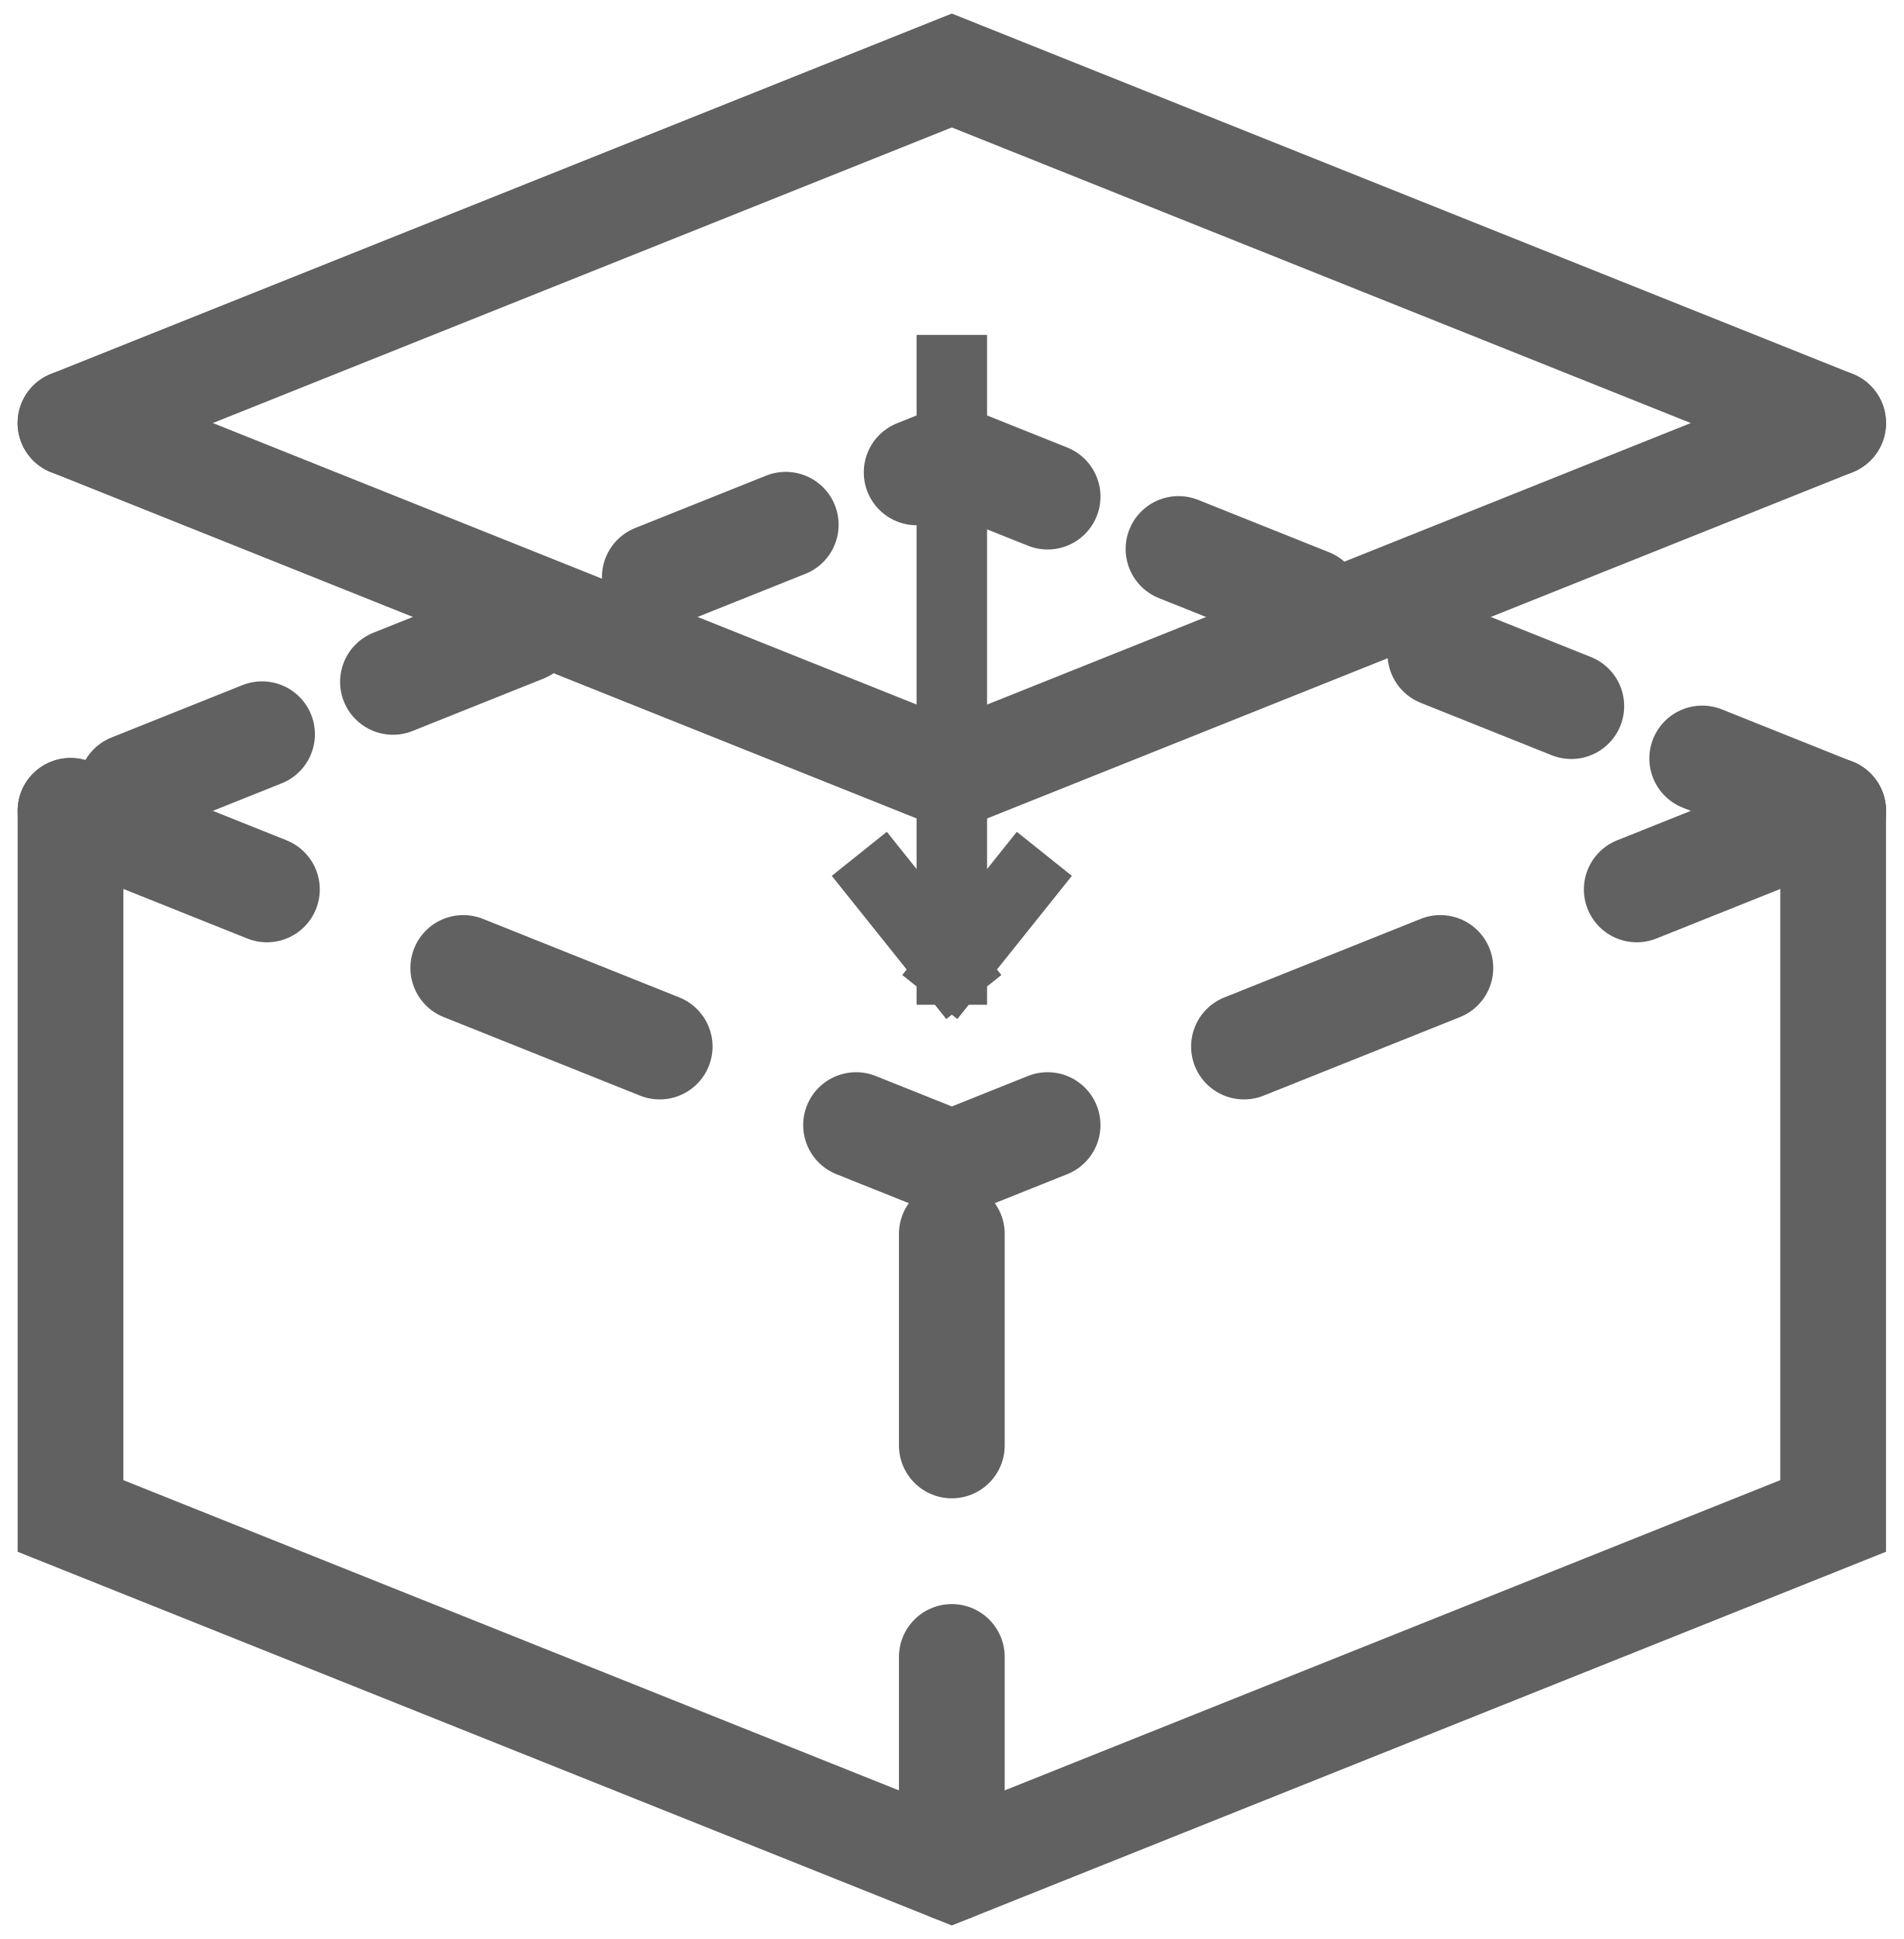
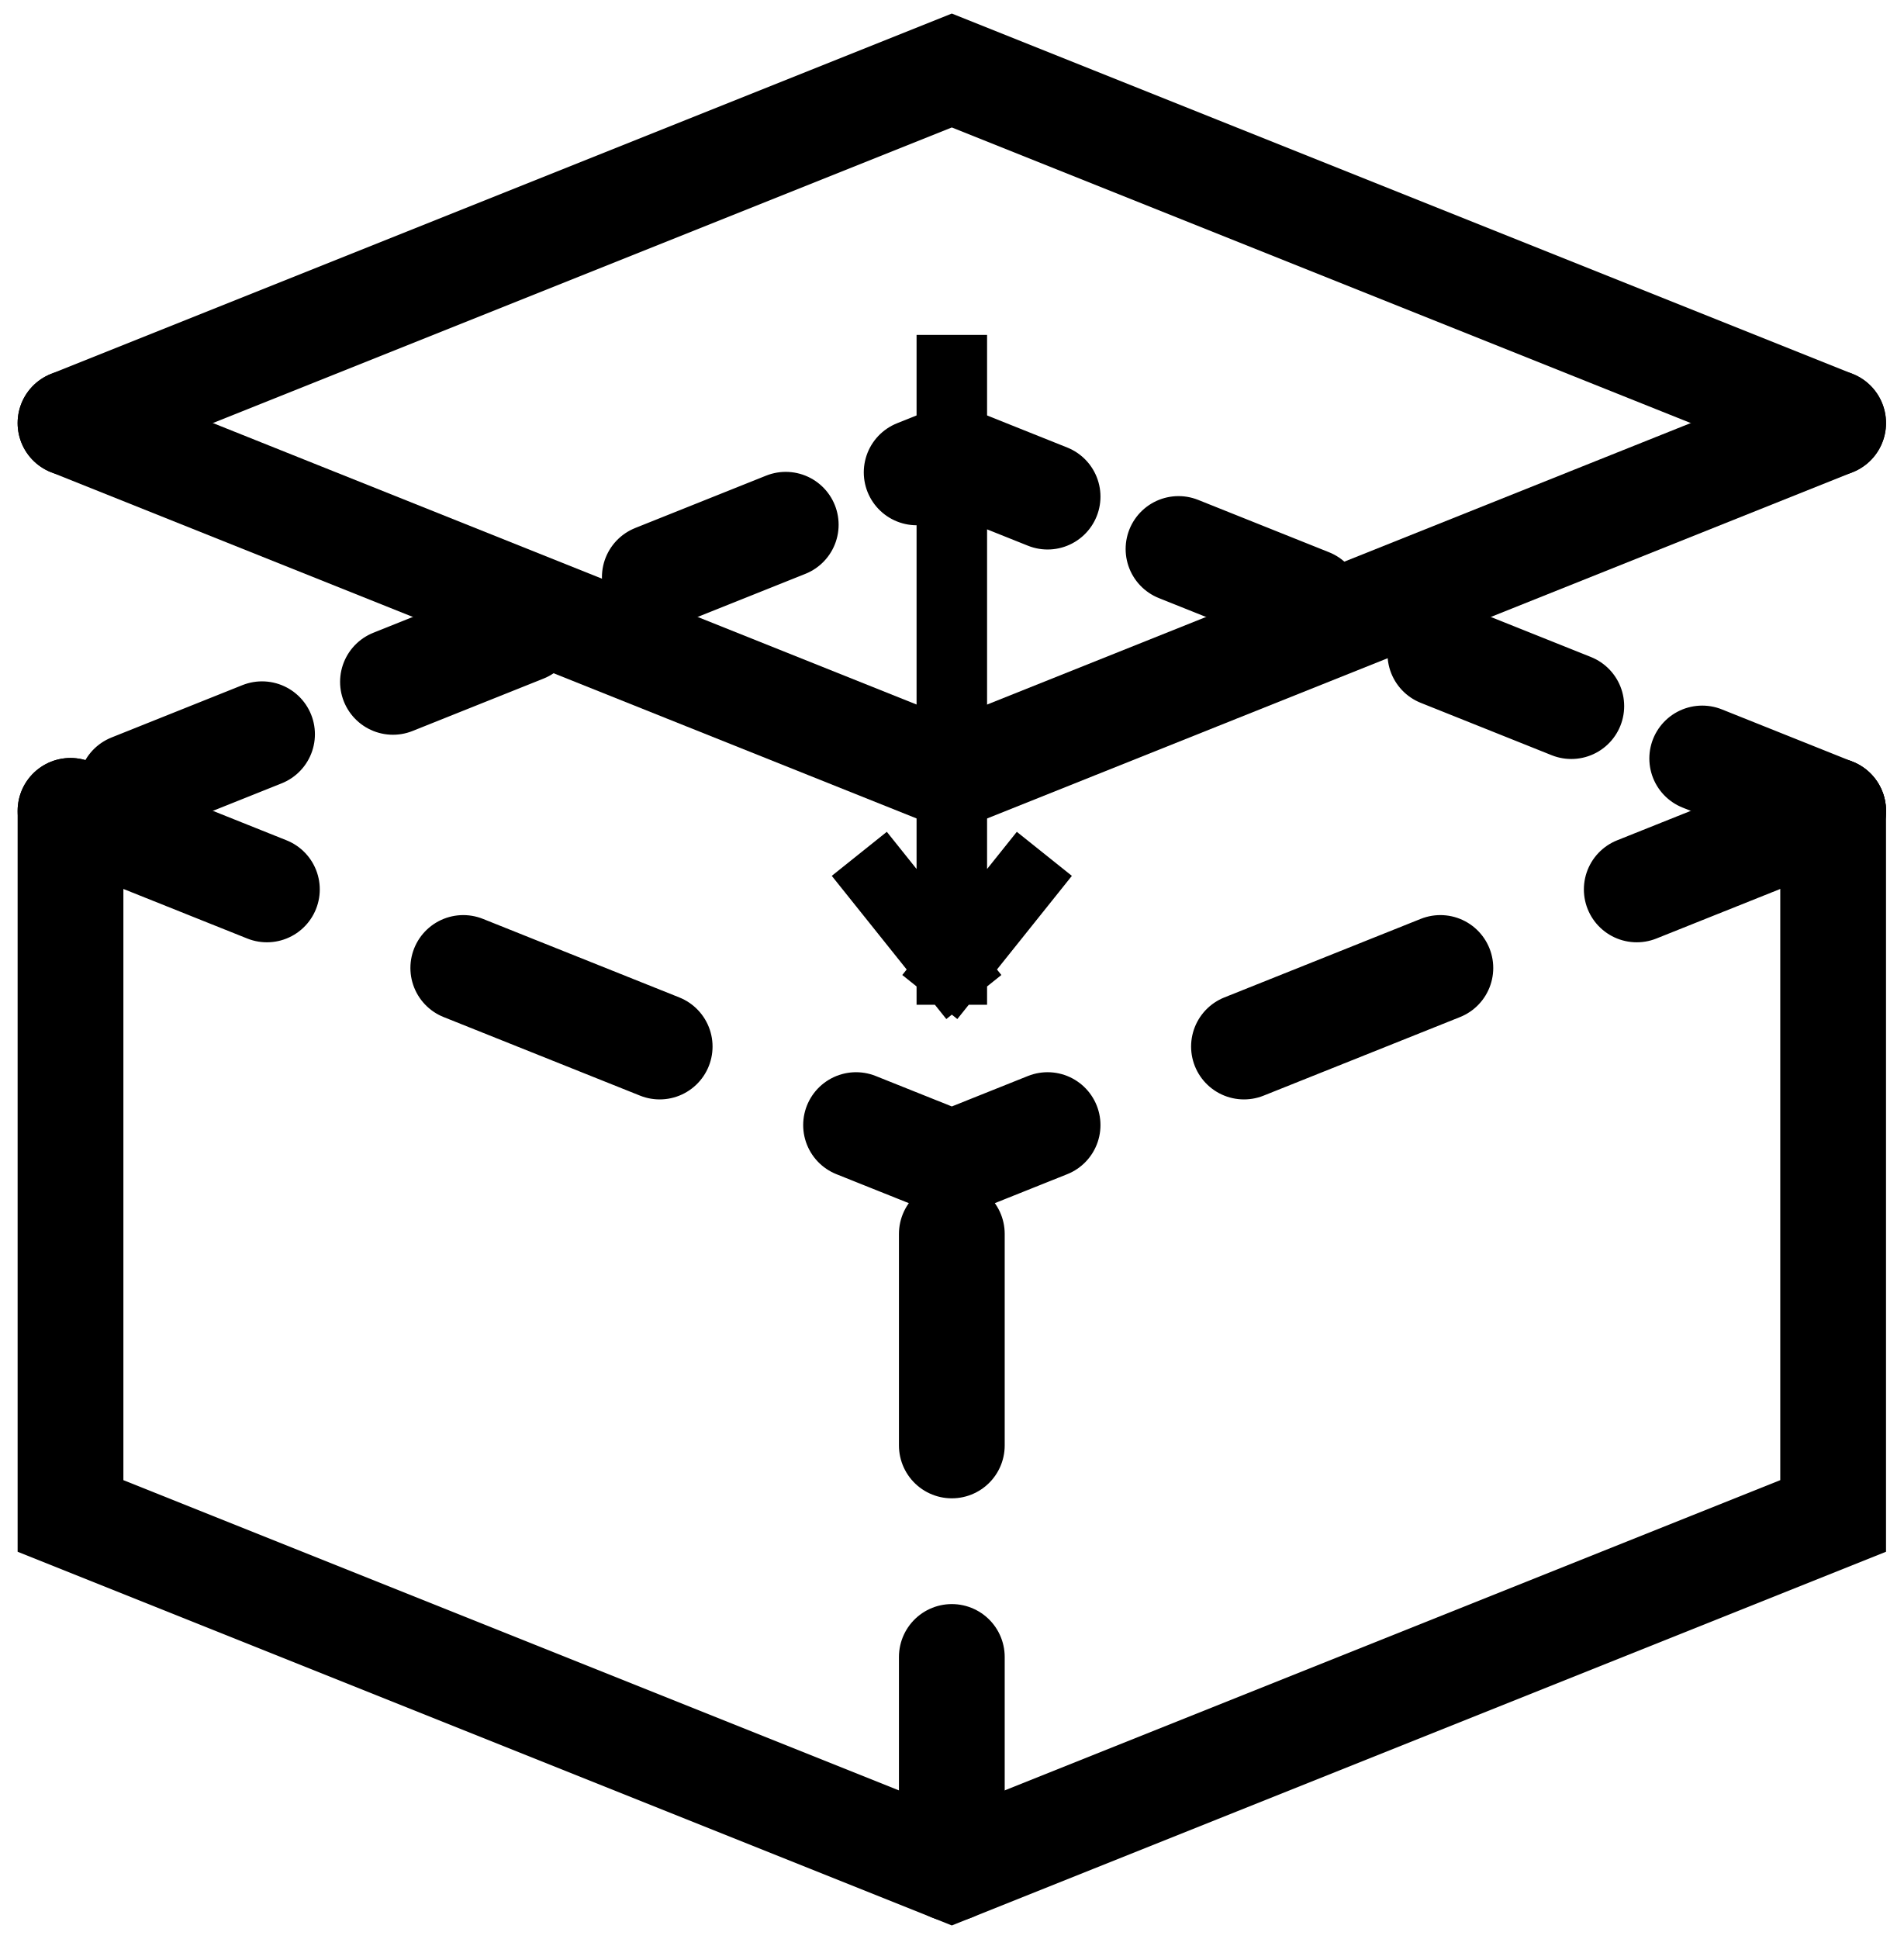
- <svg xmlns="http://www.w3.org/2000/svg" height="100%" viewBox="0 0 54 55" stroke="#616161" fill="none">
+ <svg xmlns="http://www.w3.org/2000/svg" height="100%" viewBox="0 0 54 55" stroke="currentColor" fill="none">
  <path d="M52 23L52 43L27 53L2 43L2 23" stroke-width="3" stroke-linecap="round" />
  <path d="M52 23L27 13L2 23" stroke-width="3" stroke-linecap="round" stroke-dasharray="4 4" />
  <path d="M52 23L27 33M2 23L27 33M27 53L27 33" stroke-width="3" stroke-linecap="round" stroke-dasharray="6 6" />
  <path d="M2 12L27 22L52 12" stroke-width="3" stroke-linecap="round" />
  <path d="M52 12L27 2L2 12" stroke-width="3" stroke-linecap="round" />
  <path d="M27 10.5V27.5M27 27.5L29 25M27 27.5L25 25" stroke-width="2" stroke-linecap="square" />
</svg>
